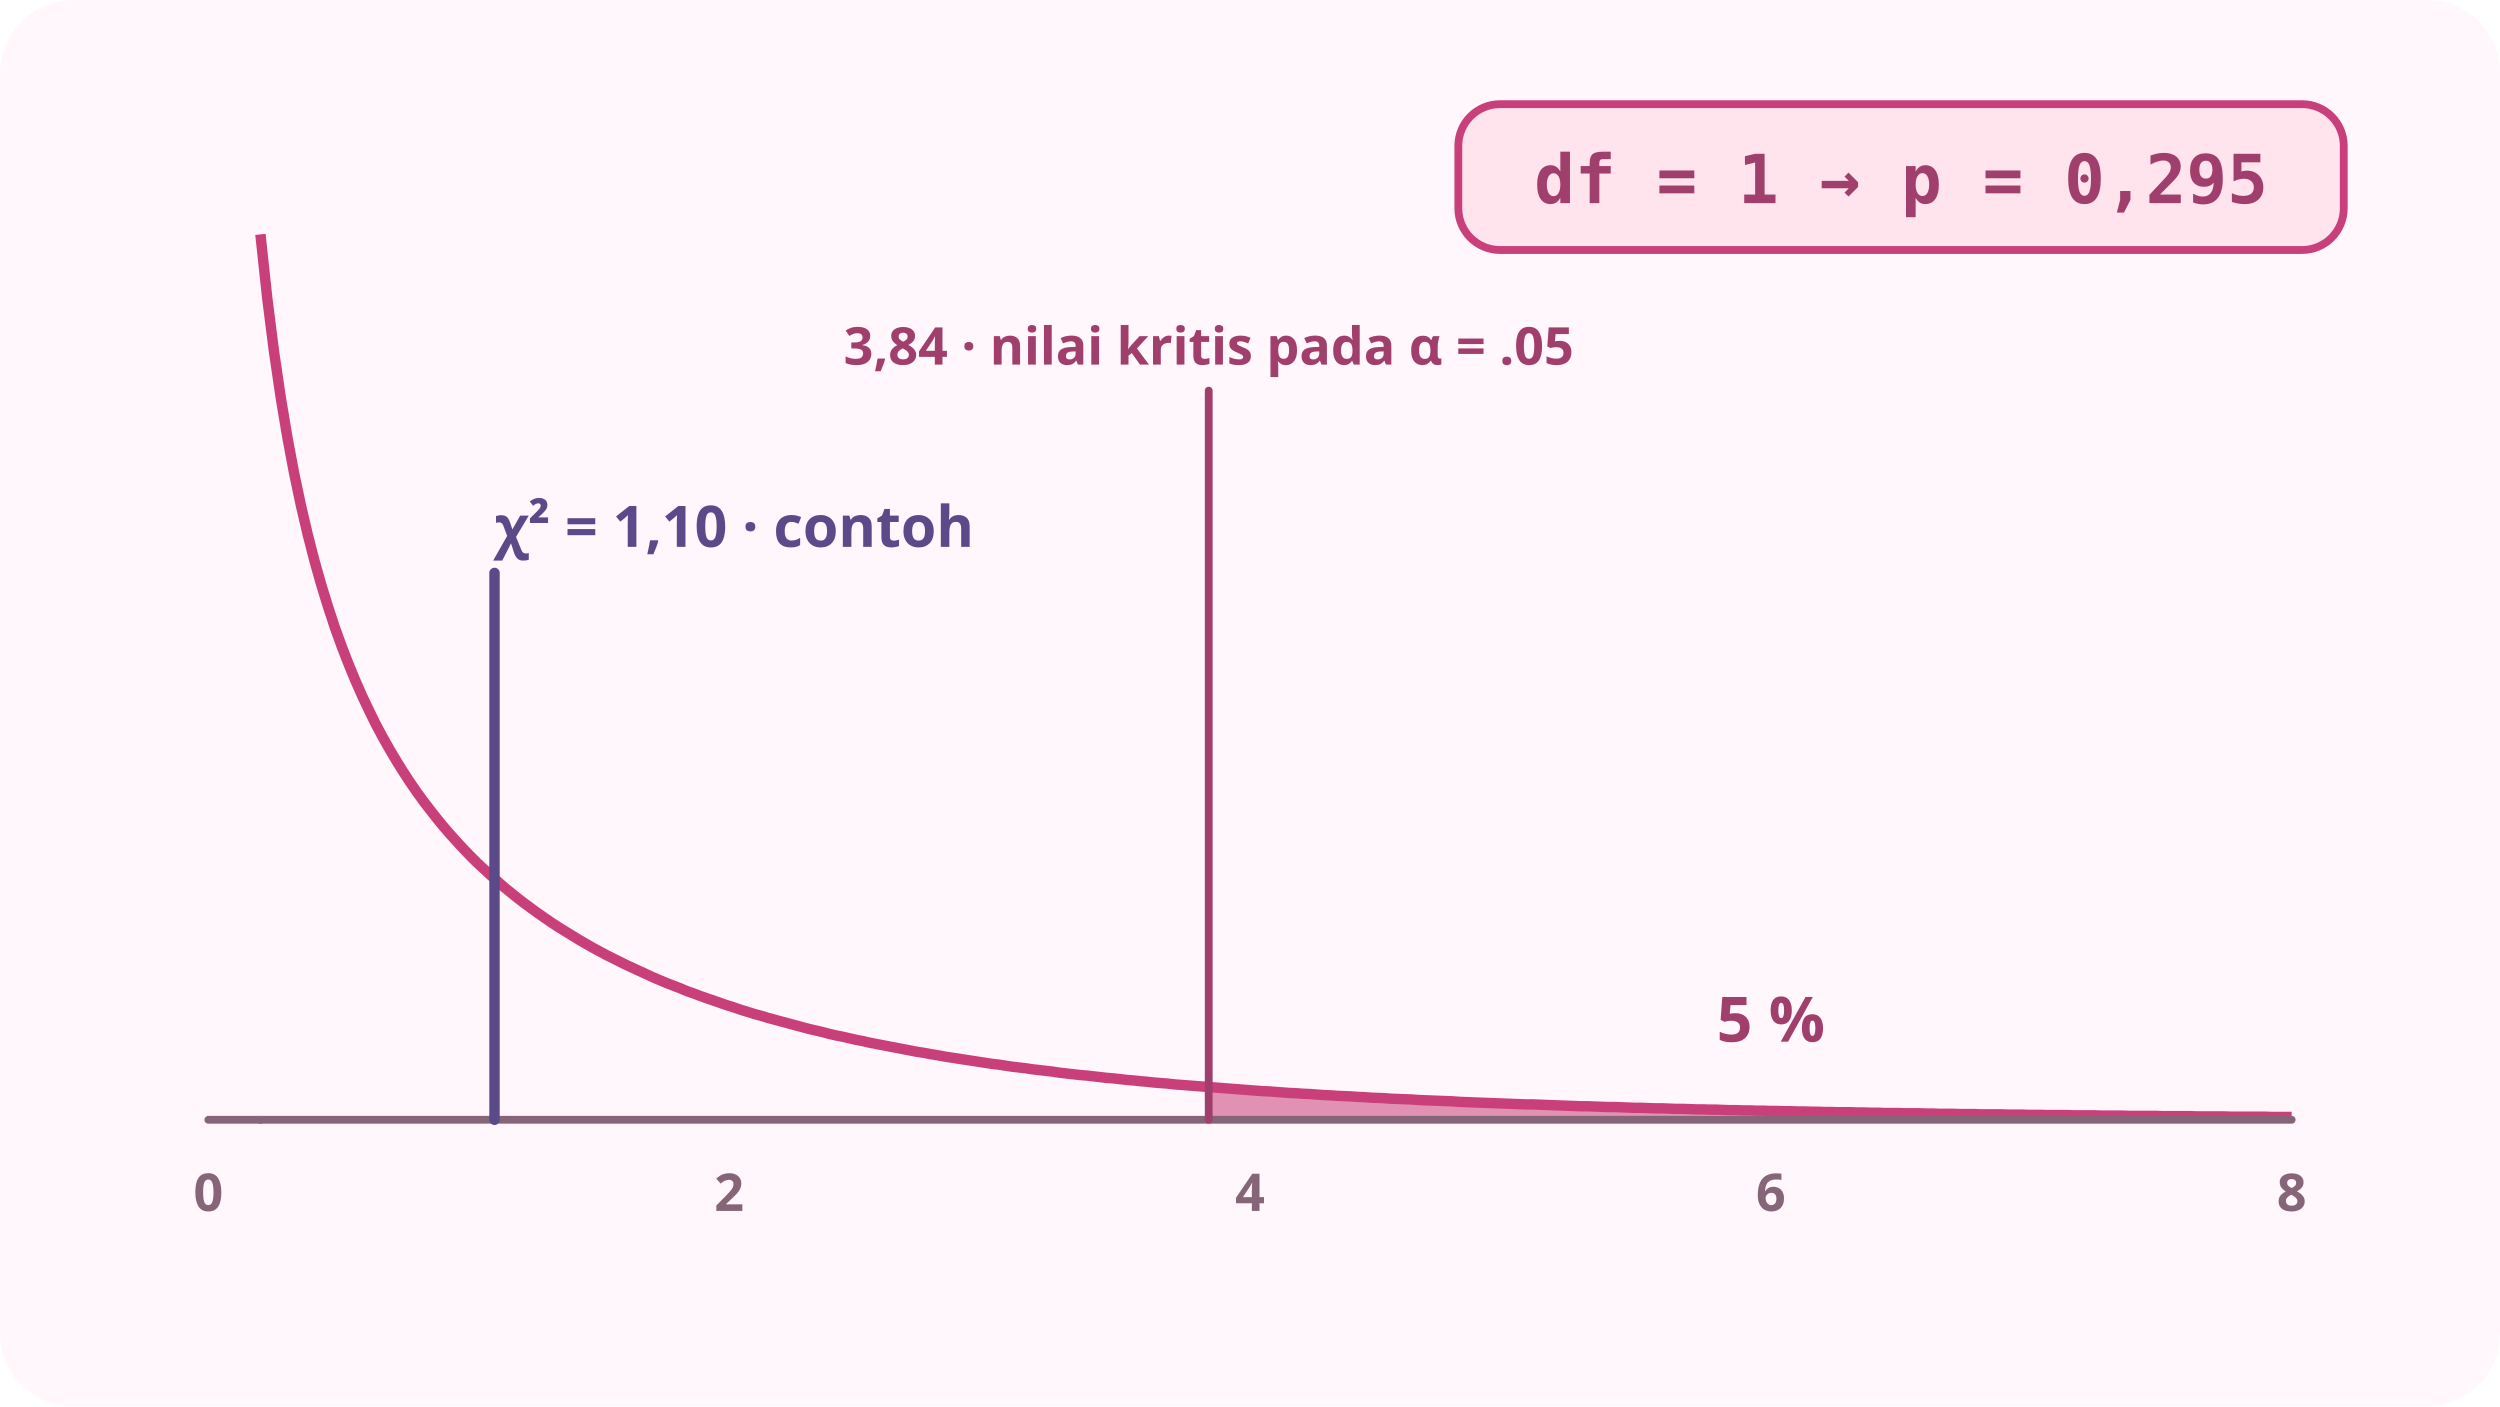
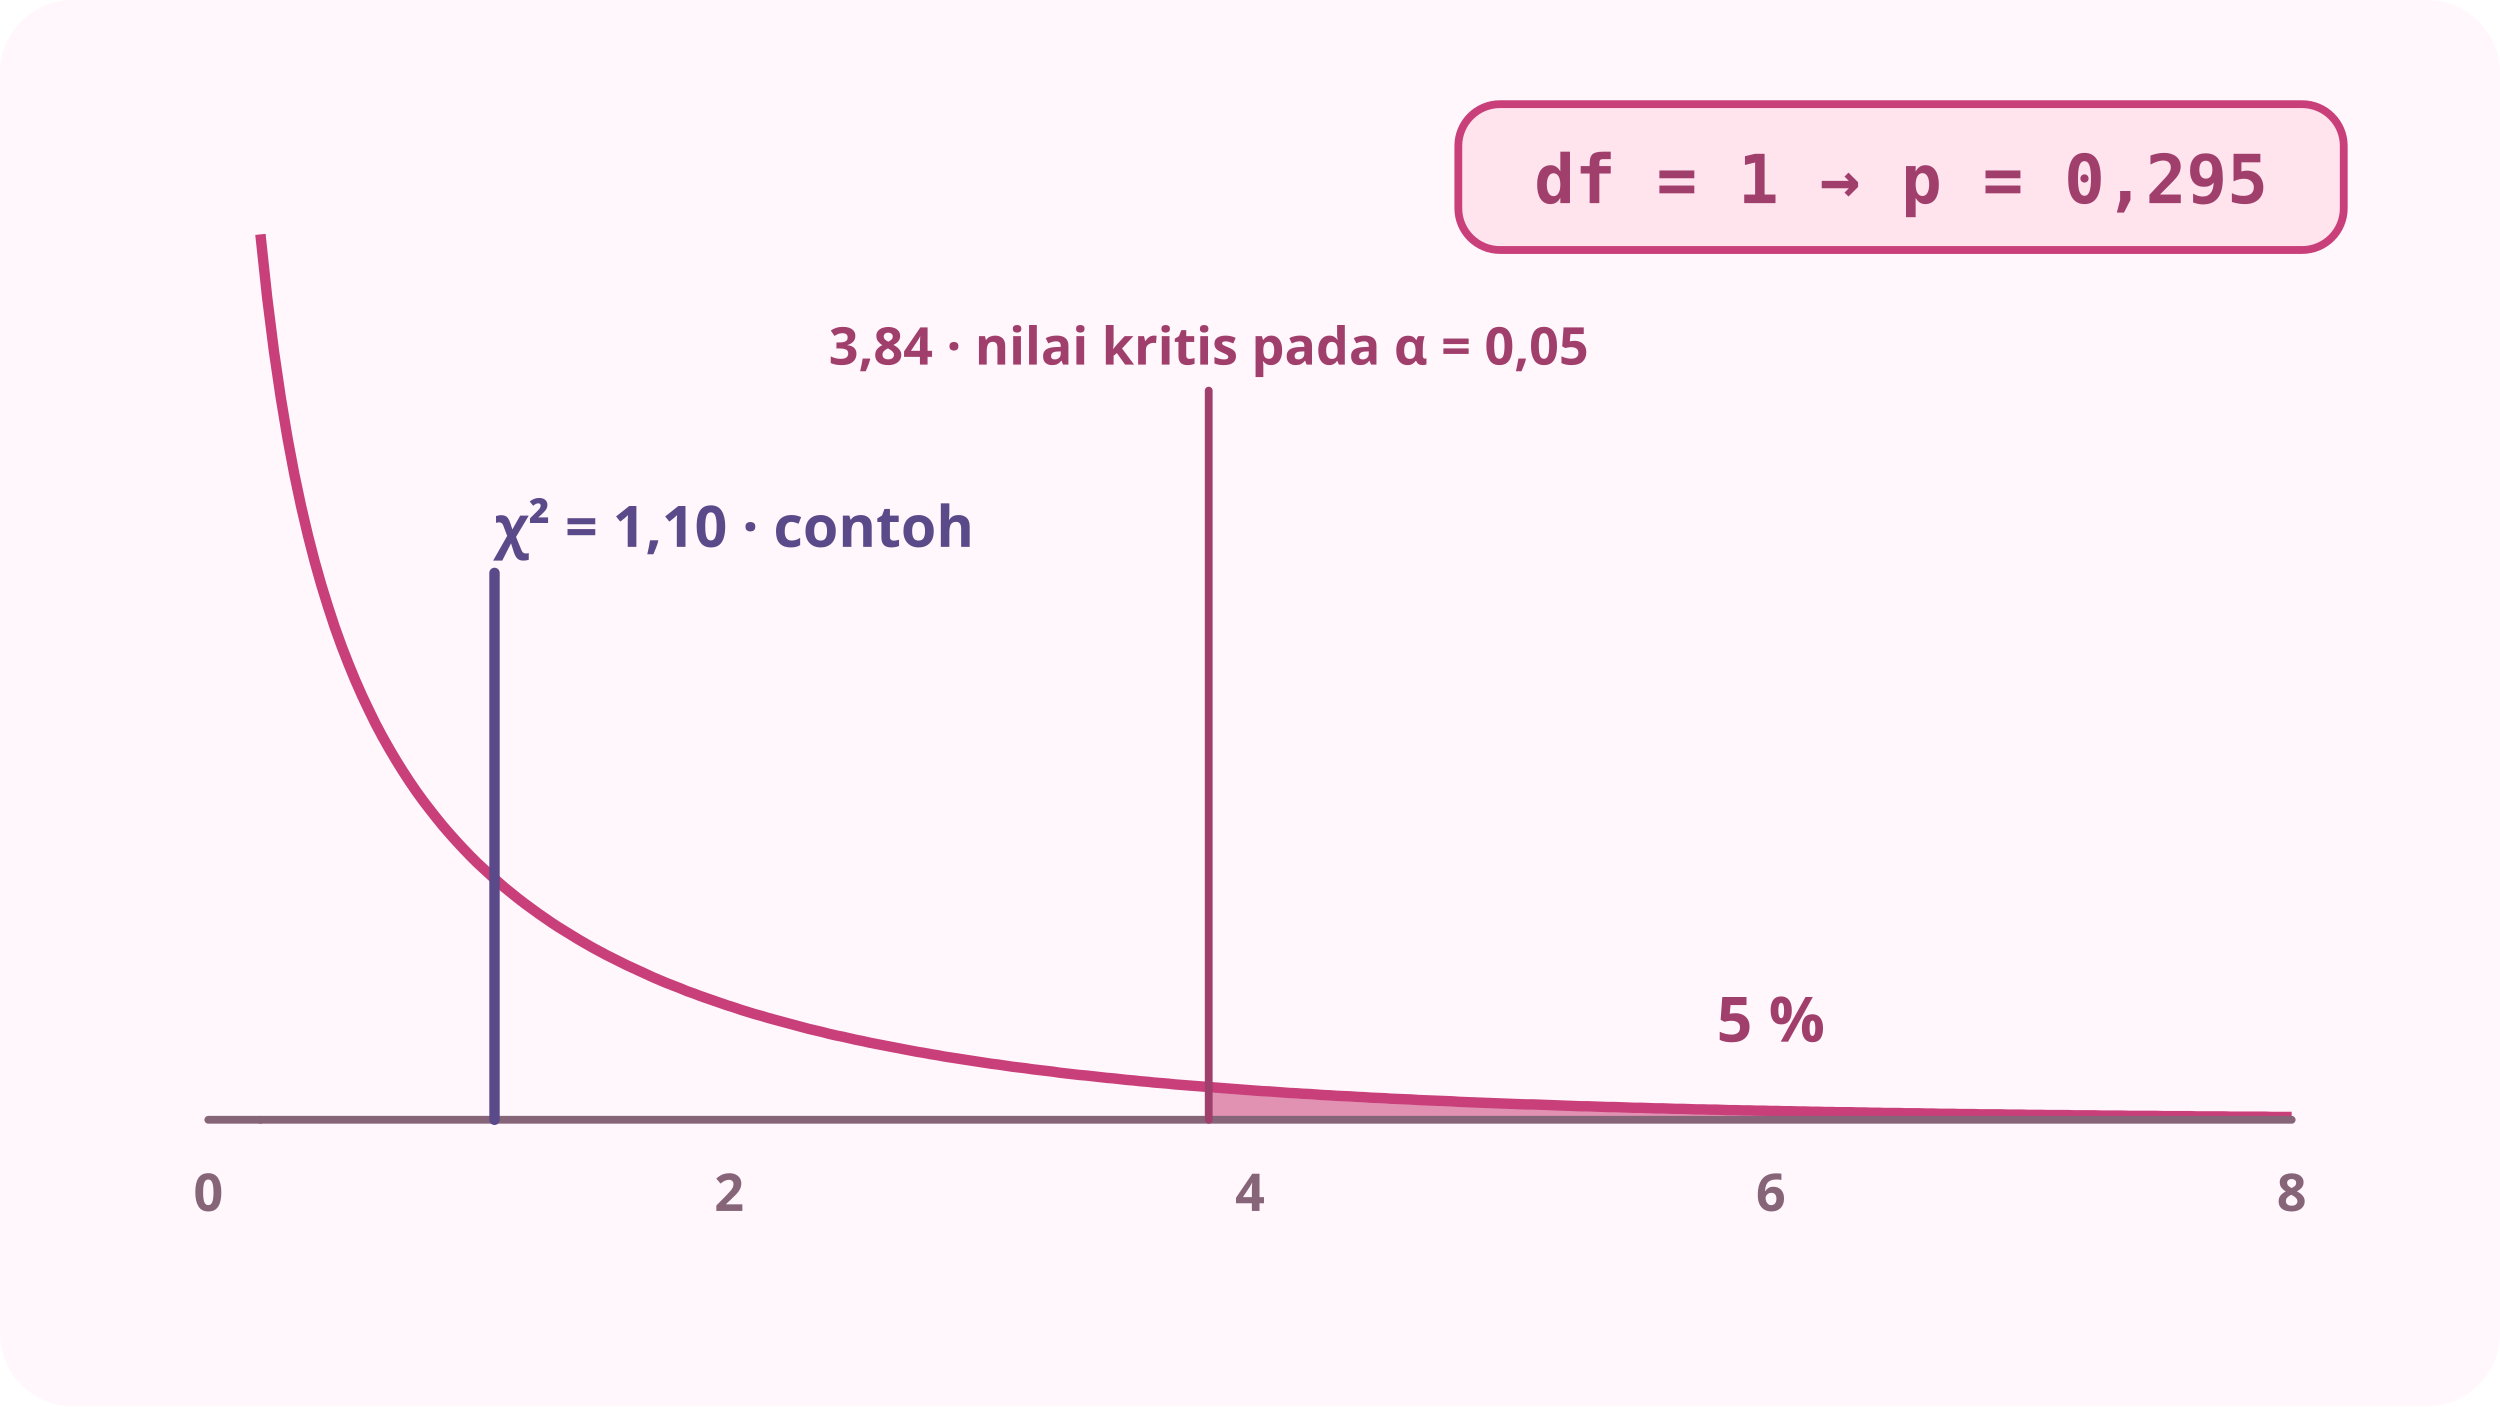
<svg xmlns="http://www.w3.org/2000/svg" viewBox="0 0 960 540" role="img" aria-label="Distribusi chi square dengan 1 derajat kebebasan: 1,10 jauh di bawah 3,84 yang dibutuhkan pada α = 0,05.">
  <rect width="960" height="540" rx="28" fill="#fff7fb" />
  <polygon points="464.1,430 464.1,417.4 467.6,417.7 471.1,418.0 474.5,418.2 478.0,418.5 481.5,418.7 484.9,419.0 488.4,419.2 491.9,419.4 495.3,419.7 498.8,419.9 502.3,420.1 505.7,420.3 509.2,420.5 512.7,420.7 516.1,420.9 519.6,421.1 523.1,421.3 526.5,421.5 530.0,421.7 533.5,421.8 536.9,422.0 540.4,422.2 543.9,422.3 547.3,422.5 550.8,422.6 554.2,422.8 557.7,422.9 561.2,423.1 564.6,423.2 568.1,423.4 571.6,423.5 575.0,423.6 578.5,423.8 582.0,423.9 585.4,424.0 588.9,424.2 592.4,424.3 595.8,424.4 599.3,424.5 602.8,424.6 606.2,424.7 609.7,424.8 613.2,424.9 616.6,425.0 620.1,425.1 623.6,425.2 627.0,425.3 630.5,425.4 634.0,425.5 637.4,425.6 640.9,425.7 644.3,425.8 647.8,425.9 651.3,426.0 654.7,426.0 658.2,426.1 661.7,426.2 665.1,426.3 668.6,426.3 672.1,426.4 675.5,426.5 679.0,426.6 682.5,426.6 685.9,426.7 689.4,426.8 692.9,426.8 696.3,426.9 699.8,427.0 703.3,427.0 706.7,427.1 710.2,427.1 713.7,427.2 717.1,427.2 720.6,427.3 724.1,427.4 727.5,427.4 731.0,427.5 734.5,427.5 737.9,427.6 741.4,427.6 744.8,427.7 748.3,427.7 751.8,427.7 755.2,427.8 758.7,427.8 762.2,427.9 765.6,427.9 769.1,428.0 772.6,428.0 776.0,428.0 779.5,428.1 783.0,428.1 786.4,428.2 789.9,428.2 793.4,428.2 796.8,428.3 800.3,428.3 803.8,428.3 807.2,428.4 810.7,428.4 814.2,428.4 817.6,428.5 821.1,428.5 824.6,428.5 828.0,428.5 831.5,428.6 834.9,428.6 838.4,428.6 841.9,428.7 845.3,428.7 848.8,428.7 852.3,428.7 855.7,428.8 859.2,428.8 862.7,428.8 866.1,428.8 869.6,428.8 873.1,428.9 876.5,428.9 880.0,428.9 880.0,430" fill="#c83f79" opacity="0.55" />
  <polyline points="100.0,90.0 102.6,114.3 105.2,134.9 107.8,152.6 110.4,168.2 113.0,182.0 115.6,194.3 118.2,205.4 120.8,215.5 123.4,224.7 126.0,233.1 128.6,241.0 131.2,248.2 133.8,254.9 136.4,261.2 139.0,267.1 141.6,272.6 144.2,277.9 146.8,282.8 149.4,287.4 152.0,291.8 154.6,296.0 157.2,300.0 159.8,303.8 162.4,307.4 165.0,310.8 167.6,314.1 170.2,317.3 172.8,320.3 175.4,323.2 178.0,326.0 180.6,328.7 183.2,331.3 185.8,333.7 188.4,336.1 191.0,338.4 193.6,340.7 196.2,342.8 198.8,344.9 201.4,346.9 204.0,348.8 206.6,350.7 209.2,352.5 211.8,354.3 214.4,356.0 217.0,357.6 219.6,359.2 222.2,360.8 224.8,362.3 227.4,363.8 230.0,365.2 232.6,366.6 235.2,367.9 237.8,369.2 240.4,370.5 243.0,371.7 245.6,372.9 248.2,374.1 250.8,375.3 253.4,376.4 256.0,377.5 258.6,378.5 261.2,379.5 263.8,380.6 266.4,381.5 269.0,382.5 271.6,383.4 274.2,384.3 276.8,385.2 279.4,386.1 282.0,386.9 284.6,387.8 287.2,388.6 289.8,389.4 292.4,390.1 295.0,390.9 297.6,391.6 300.2,392.3 302.8,393.0 305.4,393.7 308.0,394.4 310.6,395.1 313.2,395.7 315.8,396.3 318.4,397.0 321.0,397.6 323.6,398.1 326.2,398.7 328.8,399.3 331.4,399.8 334.0,400.4 336.6,400.9 339.2,401.4 341.8,401.9 344.4,402.4 347.0,402.9 349.6,403.4 352.2,403.9 354.8,404.3 357.4,404.8 360.0,405.2 362.6,405.7 365.2,406.1 367.8,406.5 370.4,406.9 373.0,407.3 375.6,407.7 378.2,408.1 380.8,408.5 383.4,408.8 386.0,409.2 388.6,409.6 391.2,409.9 393.8,410.2 396.4,410.6 399.0,410.9 401.6,411.2 404.2,411.5 406.8,411.9 409.4,412.2 412.0,412.5 414.6,412.8 417.2,413.0 419.8,413.3 422.4,413.6 425.0,413.9 427.6,414.1 430.2,414.4 432.8,414.7 435.4,414.9 438.0,415.2 440.6,415.4 443.2,415.7 445.8,415.9 448.4,416.1 451.0,416.4 453.6,416.6 456.2,416.8 458.8,417.0 461.4,417.2 464.0,417.4 466.6,417.6 469.2,417.8 471.8,418.0 474.4,418.2 477.0,418.4 479.6,418.6 482.2,418.8 484.8,419.0 487.4,419.1 490.0,419.3 492.6,419.5 495.2,419.7 497.8,419.8 500.4,420.0 503.0,420.1 505.6,420.3 508.2,420.5 510.8,420.6 513.4,420.8 516.0,420.9 518.6,421.0 521.2,421.2 523.8,421.3 526.4,421.5 529.0,421.6 531.6,421.7 534.2,421.9 536.8,422.0 539.4,422.1 542.0,422.2 544.6,422.4 547.2,422.5 549.8,422.6 552.4,422.7 555.0,422.8 557.6,422.9 560.2,423.1 562.8,423.2 565.4,423.3 568.0,423.4 570.6,423.5 573.2,423.6 575.8,423.7 578.4,423.8 581.0,423.9 583.6,424.0 586.2,424.1 588.8,424.1 591.4,424.2 594.0,424.3 596.6,424.4 599.2,424.5 601.8,424.6 604.4,424.7 607.0,424.8 609.6,424.8 612.2,424.9 614.8,425.0 617.4,425.1 620.0,425.1 622.6,425.2 625.2,425.3 627.8,425.4 630.4,425.4 633.0,425.5 635.6,425.6 638.2,425.6 640.8,425.7 643.4,425.8 646.0,425.8 648.6,425.9 651.2,426.0 653.8,426.0 656.4,426.1 659.0,426.1 661.6,426.2 664.2,426.3 666.8,426.3 669.4,426.4 672.0,426.4 674.6,426.5 677.2,426.5 679.8,426.6 682.4,426.6 685.0,426.7 687.6,426.7 690.2,426.8 692.8,426.8 695.4,426.9 698.0,426.9 700.6,427.0 703.2,427.0 705.8,427.1 708.4,427.1 711.0,427.1 713.6,427.2 716.2,427.2 718.8,427.3 721.4,427.3 724.0,427.4 726.6,427.4 729.2,427.4 731.8,427.5 734.4,427.5 737.0,427.5 739.6,427.6 742.2,427.6 744.8,427.7 747.4,427.7 750.0,427.7 752.6,427.8 755.2,427.8 757.8,427.8 760.4,427.9 763.0,427.9 765.6,427.9 768.2,427.9 770.8,428.0 773.4,428.0 776.0,428.0 778.6,428.1 781.2,428.1 783.8,428.1 786.4,428.2 789.0,428.2 791.6,428.2 794.2,428.2 796.8,428.3 799.4,428.3 802.0,428.3 804.6,428.3 807.2,428.4 809.8,428.4 812.4,428.4 815.0,428.4 817.6,428.5 820.2,428.5 822.8,428.5 825.4,428.5 828.0,428.5 830.6,428.6 833.2,428.6 835.8,428.6 838.4,428.6 841.0,428.6 843.6,428.7 846.2,428.7 848.8,428.7 851.4,428.7 854.0,428.7 856.6,428.8 859.2,428.8 861.8,428.8 864.4,428.8 867.0,428.8 869.6,428.8 872.2,428.9 874.8,428.9 877.4,428.9 880.0,428.9" fill="none" stroke="#c83f79" stroke-width="4" />
  <line x1="100" y1="430" x2="880" y2="430" stroke="#876579" stroke-width="3" stroke-linecap="round" />
  <line x1="80" y1="430" x2="100" y2="430" stroke="#876579" stroke-width="3" stroke-linecap="round" />
  <line x1="464.146" y1="430" x2="464.146" y2="150" stroke="#a13f6c" stroke-width="3" stroke-linecap="round" />
-   <text x="464.146" y="140" fill="#a13f6c" font-size="20" font-weight="800" text-anchor="middle" font-family="system-ui,'PingFang SC','Noto Sans SC','Hiragino Sans',sans-serif">3,84 · nilai kritis pada α = .05</text>
+   <text x="464.146" y="140" fill="#a13f6c" font-size="20" font-weight="800" text-anchor="middle" font-family="system-ui,'PingFang SC','Noto Sans SC','Hiragino Sans',sans-serif">3,84 · nilai kritis pada α = 0,05</text>
  <line x1="189.89" y1="430" x2="189.89" y2="220" stroke="#5b4a8a" stroke-width="4" stroke-linecap="round" />
  <text x="189.89" y="210" fill="#5b4a8a" font-size="22" font-weight="800" text-anchor="start" font-family="system-ui,'PingFang SC','Noto Sans SC','Hiragino Sans',sans-serif">χ² = 1,10 · contoh</text>
  <text x="680.0" y="400" fill="#a13f6c" font-size="24" font-weight="800" text-anchor="middle" font-family="system-ui,'PingFang SC','Noto Sans SC','Hiragino Sans',sans-serif">5 %</text>
  <rect x="560" y="40" width="340" height="56" rx="16" fill="#ffe4ee" stroke="#c83f79" stroke-width="3" />
  <text x="730" y="78" fill="#a13f6c" font-size="26" font-weight="800" text-anchor="middle" font-family="ui-monospace,Menlo,Consolas,monospace">df = 1 → p = 0,295</text>
  <text x="80.0" y="465" fill="#876579" font-size="20" font-weight="700" text-anchor="middle" font-family="system-ui,'PingFang SC','Noto Sans SC','Hiragino Sans',sans-serif">0</text>
  <text x="280.0" y="465" fill="#876579" font-size="20" font-weight="700" text-anchor="middle" font-family="system-ui,'PingFang SC','Noto Sans SC','Hiragino Sans',sans-serif">2</text>
  <text x="480.0" y="465" fill="#876579" font-size="20" font-weight="700" text-anchor="middle" font-family="system-ui,'PingFang SC','Noto Sans SC','Hiragino Sans',sans-serif">4</text>
  <text x="680.0" y="465" fill="#876579" font-size="20" font-weight="700" text-anchor="middle" font-family="system-ui,'PingFang SC','Noto Sans SC','Hiragino Sans',sans-serif">6</text>
  <text x="880.0" y="465" fill="#876579" font-size="20" font-weight="700" text-anchor="middle" font-family="system-ui,'PingFang SC','Noto Sans SC','Hiragino Sans',sans-serif">8</text>
</svg>
